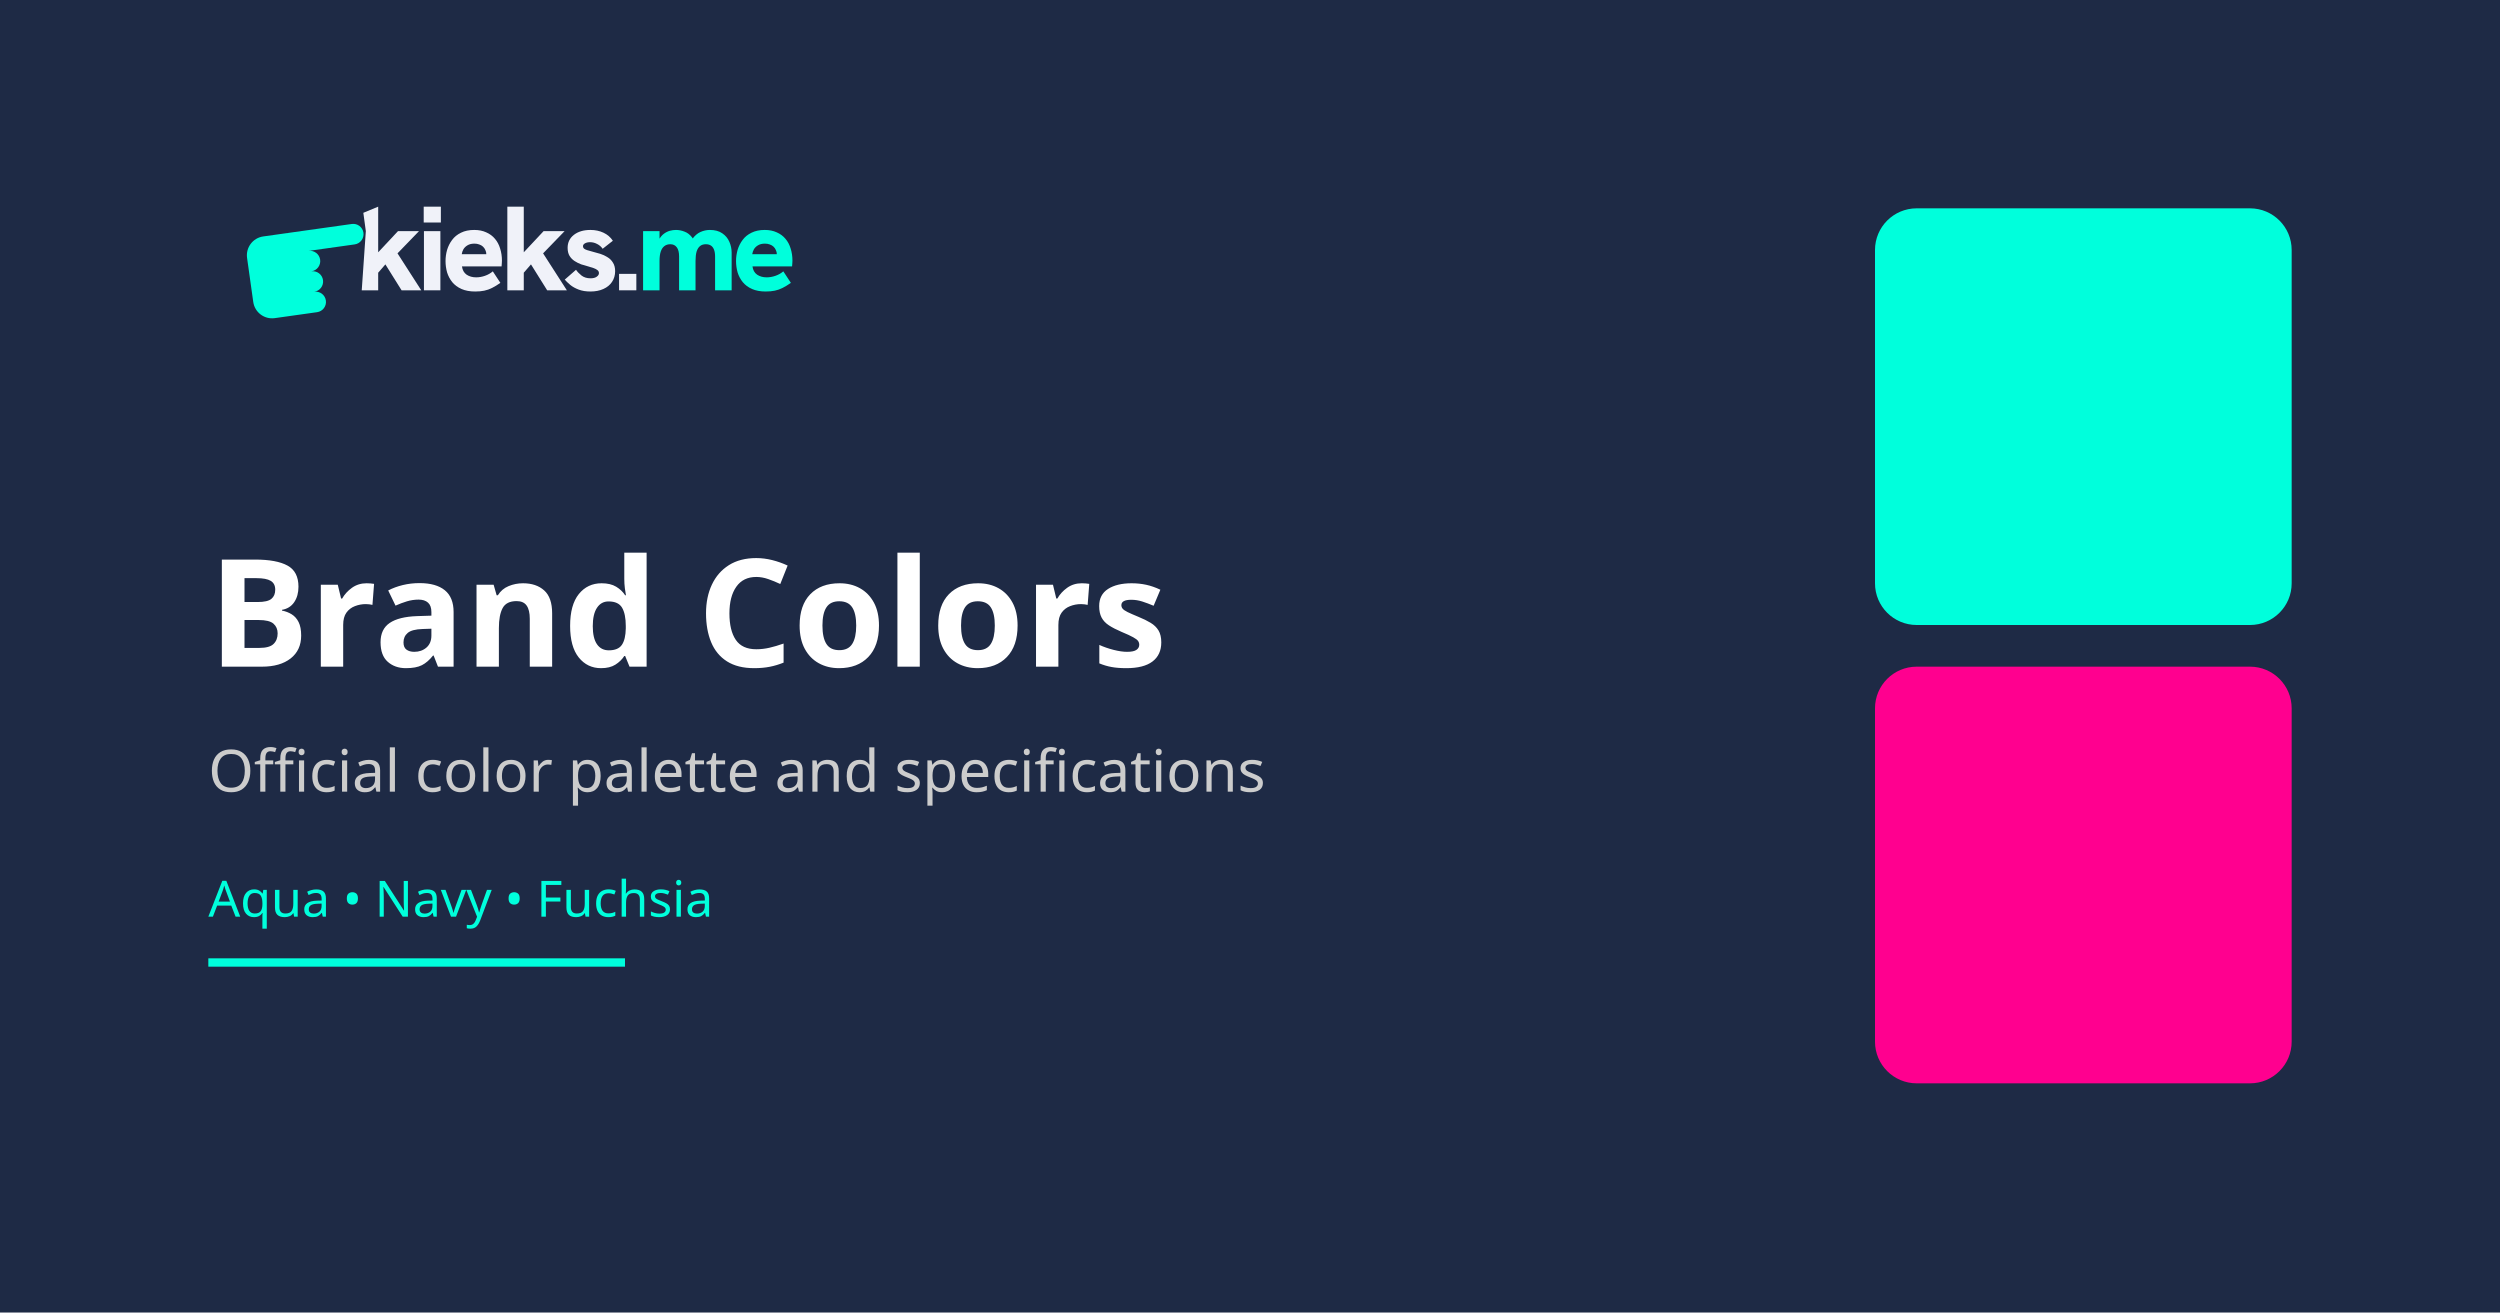
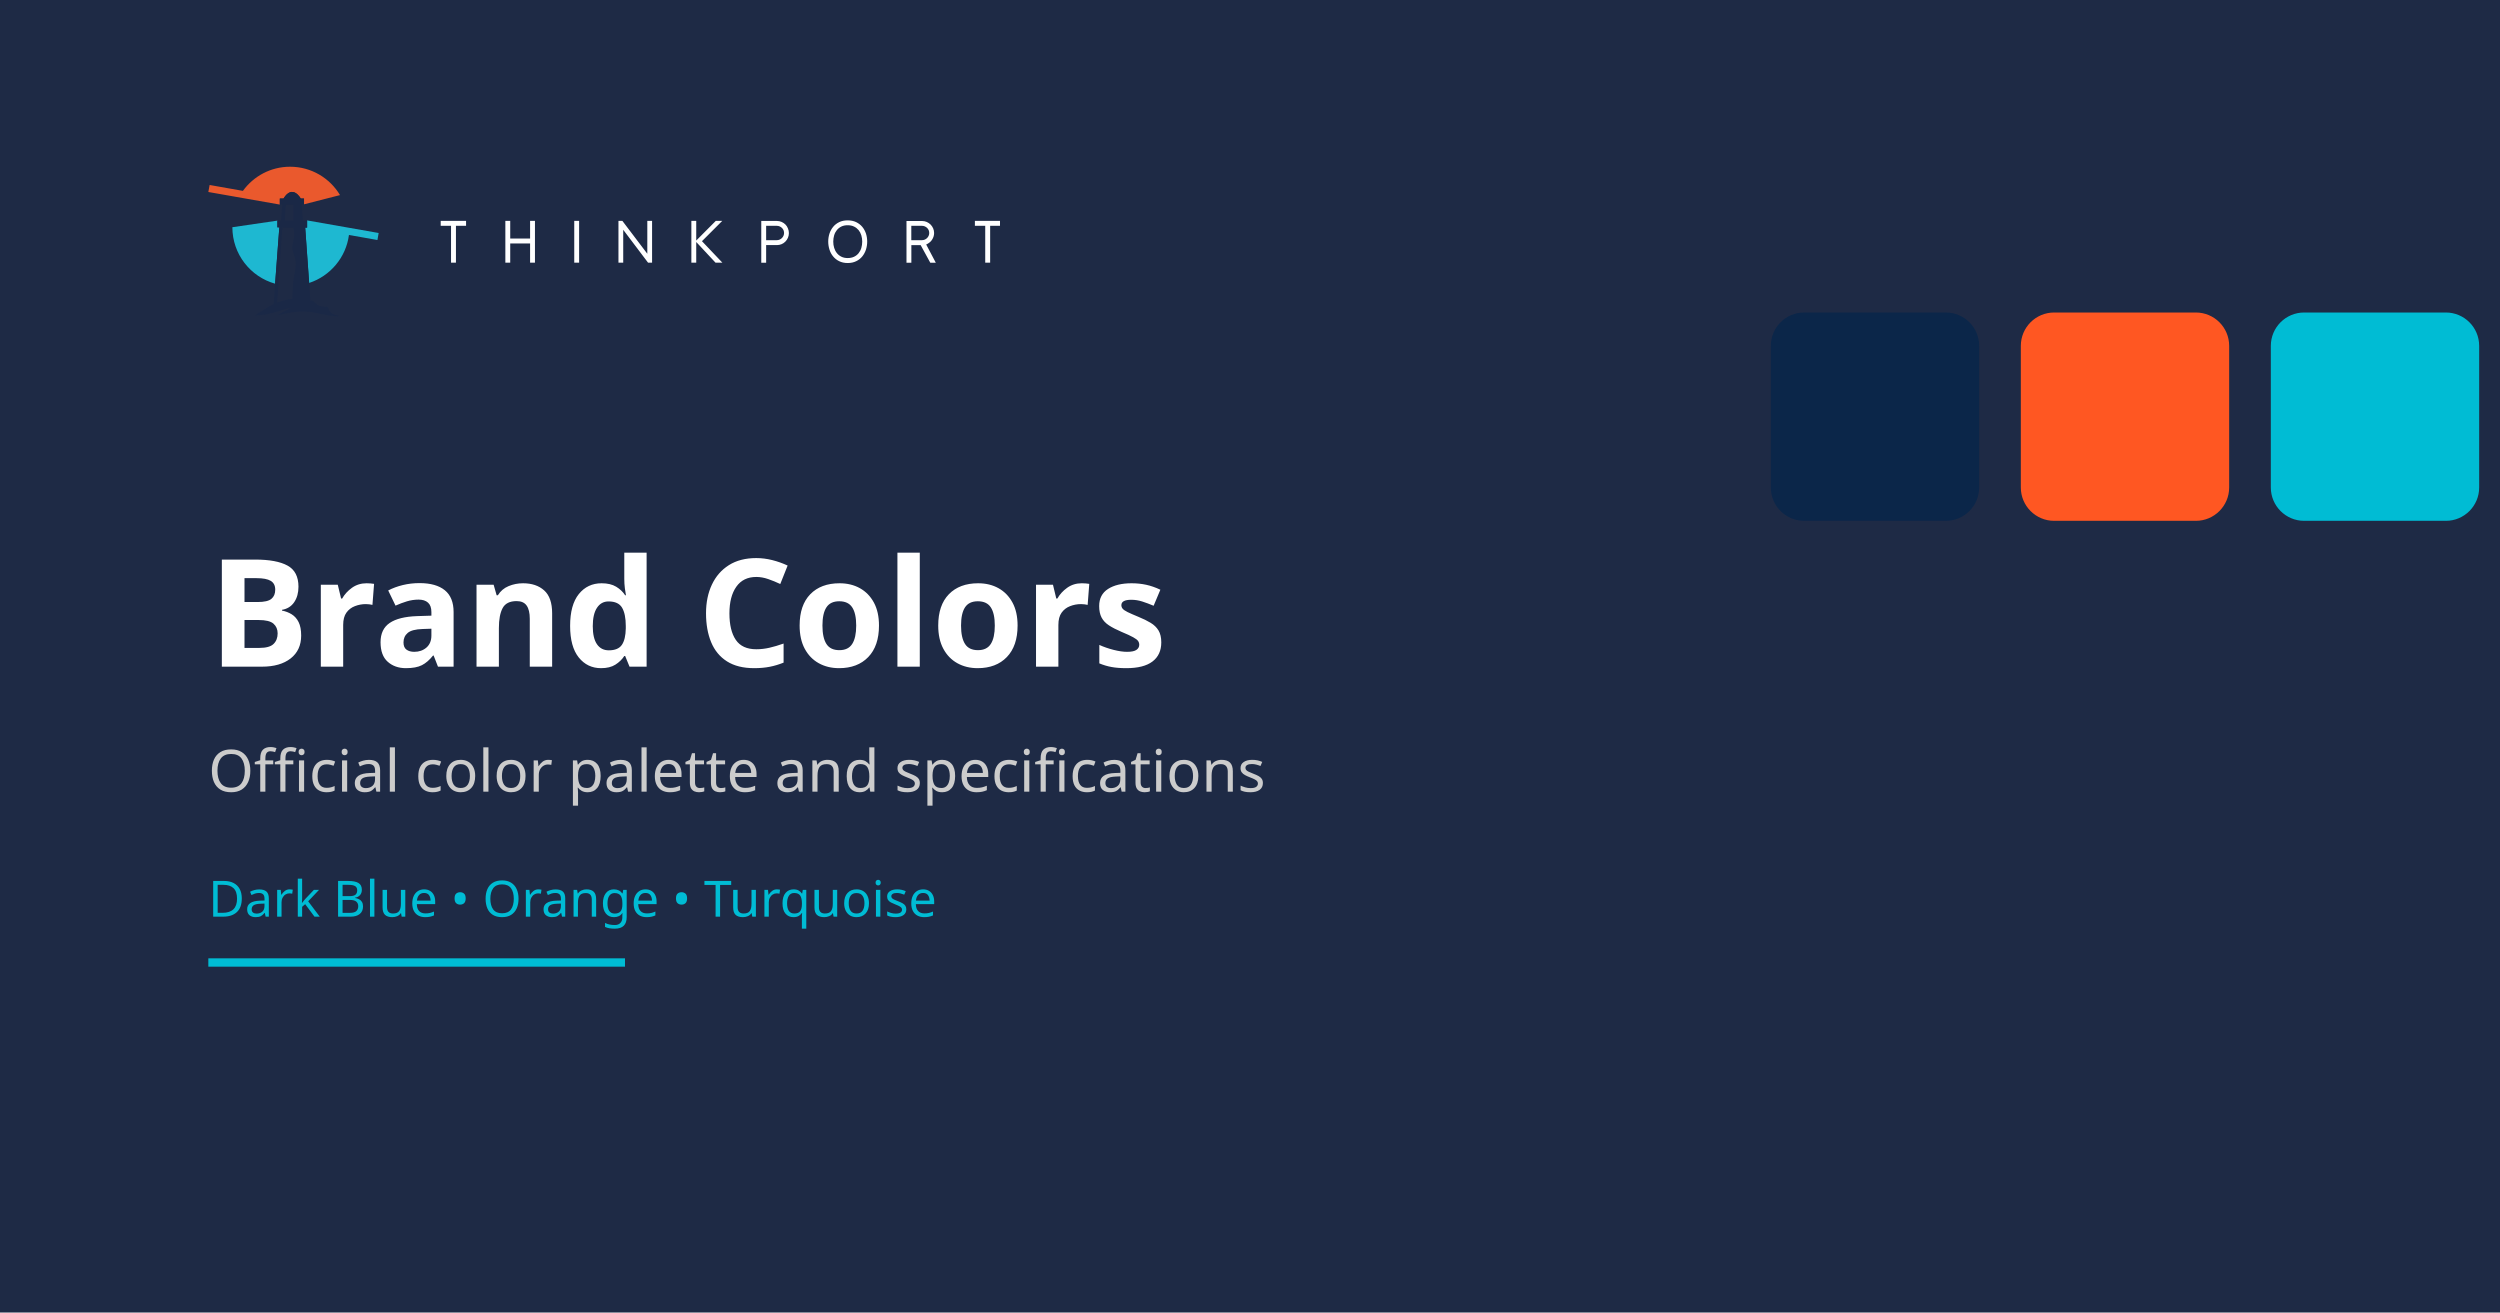
<svg xmlns="http://www.w3.org/2000/svg" width="1200" height="630" viewBox="0 0 1200 630" fill="none">
  <rect width="1200" height="630" fill="#1E2A45" />
-   <rect x="900" y="100" width="200" height="200" rx="20" fill="#00FFDC" />
-   <rect x="900" y="320" width="200" height="200" rx="20" fill="#FF008F" />
+   <rect x="850" y="150" width="100" height="100" rx="16" fill="#0B2649" />
+   <rect x="970" y="150" width="100" height="100" rx="16" fill="#FF5722" />
+   <rect x="1090" y="150" width="100" height="100" rx="16" fill="#00BCD4" />
  <g transform="translate(100, 80)">
-     <svg width="300" height="90" viewBox="0 0 500 150" fill="none">
-       <path d="M445.881 99.872C441.657 99.872 438.009 99.2 434.937 97.856C431.929 96.512 429.465 94.688 427.545 92.384C425.689 90.08 424.313 87.488 423.417 84.608C422.585 81.664 422.169 78.624 422.169 75.488C422.169 72.48 422.585 69.504 423.417 66.56C424.313 63.616 425.657 60.96 427.449 58.592C429.241 56.16 431.609 54.24 434.553 52.832C437.497 51.36 441.017 50.624 445.113 50.624C448.761 50.624 451.961 51.264 454.713 52.544C457.529 53.76 459.865 55.488 461.721 57.728C463.577 59.904 464.953 62.496 465.849 65.504C466.809 68.512 467.289 71.744 467.289 75.2C467.289 75.776 467.257 76.448 467.193 77.216C467.193 77.984 467.129 78.848 467.001 79.808H435.321C435.705 82.752 436.953 84.96 439.065 86.432C441.177 87.84 443.705 88.544 446.649 88.544C449.017 88.544 451.385 88.128 453.753 87.296C456.121 86.464 458.201 85.28 459.993 83.744L466.041 92.96C463.673 94.624 461.465 95.968 459.417 96.992C457.433 98.016 455.353 98.752 453.177 99.2C451.065 99.648 448.633 99.872 445.881 99.872ZM454.329 73.184C454.457 72.672 454.553 72.16 454.617 71.648C454.745 71.136 454.809 70.656 454.809 70.208C454.809 68.928 454.553 67.776 454.041 66.752C453.593 65.664 452.953 64.736 452.121 63.968C451.289 63.2 450.297 62.624 449.145 62.24C447.993 61.792 446.713 61.568 445.305 61.568C443.065 61.568 441.209 62.016 439.737 62.912C438.329 63.744 437.241 64.8 436.473 66.08C435.769 67.36 435.321 68.672 435.129 70.016H458.745L454.329 73.184Z" fill="#00FFDC" />
-       <path d="M347.802 98.912V51.584H360.954V63.968L358.074 66.656C358.522 63.392 359.29 60.704 360.378 58.592C361.53 56.48 362.874 54.848 364.41 53.696C365.946 52.544 367.546 51.744 369.21 51.296C370.874 50.848 372.506 50.624 374.106 50.624C376.41 50.624 378.682 51.072 380.922 51.968C383.226 52.8 385.242 54.336 386.97 56.576C388.698 58.816 389.914 61.984 390.618 66.08L382.65 69.344C383.61 64.48 385.082 60.704 387.066 58.016C389.05 55.264 391.258 53.344 393.69 52.256C396.186 51.168 398.682 50.624 401.178 50.624C405.274 50.624 408.602 51.52 411.162 53.312C413.722 55.04 415.61 57.312 416.826 60.128C418.042 62.88 418.65 65.76 418.65 68.768V98.912H405.402V71.936C405.402 69.696 405.114 67.84 404.538 66.368C403.962 64.896 403.13 63.808 402.042 63.104C400.954 62.4 399.61 62.048 398.01 62.048C396.154 62.048 394.618 62.528 393.402 63.488C392.186 64.448 391.258 65.92 390.618 67.904C390.042 69.888 389.754 72.416 389.754 75.488V98.912H376.602V71.84C376.602 68.576 375.994 66.144 374.778 64.544C373.562 62.88 371.834 62.048 369.594 62.048C367.674 62.048 366.074 62.56 364.794 63.584C363.514 64.544 362.554 66.016 361.914 68C361.274 69.92 360.954 72.416 360.954 75.488V98.912H347.802Z" fill="#00FFDC" />
-       <path d="M328.58 98.912V85.76H342.404V98.912H328.58Z" fill="#F0F2F9" />
-       <path d="M305.667 99.872C302.083 99.872 298.947 99.36 296.259 98.336C293.571 97.312 291.331 96.064 289.539 94.592C287.747 93.056 286.275 91.648 285.123 90.368L294.147 82.496C295.235 84.096 296.707 85.632 298.563 87.104C300.483 88.576 302.883 89.312 305.763 89.312C307.875 89.312 309.507 88.896 310.659 88.064C311.875 87.232 312.483 86.272 312.483 85.184C312.483 84.16 312.099 83.36 311.331 82.784C310.563 82.144 309.539 81.6 308.259 81.152C306.979 80.704 305.539 80.256 303.939 79.808C302.147 79.36 300.291 78.816 298.371 78.176C296.451 77.472 294.659 76.576 292.995 75.488C291.331 74.4 289.987 73.024 288.963 71.36C287.939 69.632 287.427 67.488 287.427 64.928C287.427 60.64 289.091 57.184 292.419 54.56C295.811 51.936 300.227 50.624 305.667 50.624C309.507 50.624 312.995 51.36 316.131 52.832C319.267 54.304 321.763 56.448 323.619 59.264L315.459 65.696C314.307 64.032 312.835 62.752 311.043 61.856C309.251 60.896 307.363 60.416 305.379 60.416C303.715 60.416 302.339 60.736 301.251 61.376C300.227 61.952 299.715 62.72 299.715 63.68C299.715 64.384 299.971 64.992 300.483 65.504C300.995 65.952 301.827 66.368 302.979 66.752C304.131 67.136 305.699 67.584 307.683 68.096C309.539 68.544 311.491 69.088 313.539 69.728C315.587 70.368 317.507 71.264 319.299 72.416C321.155 73.504 322.627 74.976 323.715 76.832C324.867 78.624 325.443 80.896 325.443 83.648C325.443 86.848 324.611 89.696 322.947 92.192C321.347 94.624 319.043 96.512 316.035 97.856C313.091 99.2 309.635 99.872 305.667 99.872Z" fill="#F0F2F9" />
-       <path d="M271.074 98.912L258.114 78.176L251.394 85.952V69.536L268.194 51.584H284.994L267.81 69.344L286.818 98.912H271.074ZM239.202 98.912V32H252.354V98.912H239.202Z" fill="#F0F2F9" />
-       <path d="M213.475 99.872C209.251 99.872 205.603 99.2 202.531 97.856C199.523 96.512 197.059 94.688 195.139 92.384C193.283 90.08 191.907 87.488 191.011 84.608C190.179 81.664 189.763 78.624 189.763 75.488C189.763 72.48 190.179 69.504 191.011 66.56C191.907 63.616 193.251 60.96 195.043 58.592C196.835 56.16 199.203 54.24 202.147 52.832C205.091 51.36 208.611 50.624 212.707 50.624C216.355 50.624 219.555 51.264 222.307 52.544C225.123 53.76 227.459 55.488 229.315 57.728C231.171 59.904 232.547 62.496 233.443 65.504C234.403 68.512 234.883 71.744 234.883 75.2C234.883 75.776 234.851 76.448 234.787 77.216C234.787 77.984 234.723 78.848 234.595 79.808H202.915C203.299 82.752 204.547 84.96 206.659 86.432C208.771 87.84 211.299 88.544 214.243 88.544C216.611 88.544 218.979 88.128 221.347 87.296C223.715 86.464 225.795 85.28 227.587 83.744L233.635 92.96C231.267 94.624 229.059 95.968 227.011 96.992C225.027 98.016 222.947 98.752 220.771 99.2C218.659 99.648 216.227 99.872 213.475 99.872ZM221.923 73.184C222.051 72.672 222.147 72.16 222.211 71.648C222.339 71.136 222.403 70.656 222.403 70.208C222.403 68.928 222.147 67.776 221.635 66.752C221.187 65.664 220.547 64.736 219.715 63.968C218.883 63.2 217.891 62.624 216.739 62.24C215.587 61.792 214.307 61.568 212.899 61.568C210.659 61.568 208.803 62.016 207.331 62.912C205.923 63.744 204.835 64.8 204.067 66.08C203.363 67.36 202.915 68.672 202.723 70.016H226.339L221.923 73.184Z" fill="#F0F2F9" />
-       <path d="M172.488 98.912V51.584H185.64V98.912H172.488ZM172.296 44.672V32H186.024V44.672H172.296Z" fill="#F0F2F9" />
-       <path d="M154.599 98.912L141.639 78.176L134.919 85.952V69.536L151.719 51.584H168.519L151.335 69.344L170.343 98.912H154.599ZM122.727 98.912L126 51.584L124 36.912L135.879 32V98.912H122.727Z" fill="#F0F2F9" />
-       <path d="M43.943 55.818C35.62 56.989 29.822 64.691 30.991 73.02L35.933 108.213C37.103 116.543 44.797 122.347 53.12 121.176L87.024 116.406C91.532 115.772 94.673 111.601 94.04 107.089C93.406 102.577 89.238 99.433 84.73 100.067C89.238 99.433 92.379 95.261 91.745 90.749C91.112 86.237 86.944 83.094 82.436 83.728C86.944 83.094 90.085 78.922 89.451 74.41C88.817 69.898 84.65 66.754 80.142 67.388L117.081 62.192C121.589 61.558 124.73 57.386 124.096 52.874C123.463 48.362 119.295 45.218 114.787 45.853L64.244 52.962C63.944 53.005 63.651 53.062 63.364 53.135C62.961 53.159 62.557 53.2 62.151 53.257L43.943 55.818Z" fill="#00FFDC" />
+     <svg width="380" height="72" viewBox="0 0 1479 280" fill="none">
+       <path fill="#FFFFFF" d="M820.1 162.6l-46.4-61.2-.2-.2h-7.3v78h8.9v-61.4l46.2 61.2.1.2h7.6v-78h-8.9zM683.6 101.2h9.1v78h-9.1zM601.1 134.1H564v-32.9h-9.1v78h9.1v-35.9h37.1v35.9h9.1v-78h-9.1zM434.1 110.4h19.3v68.8h9.2v-68.8h18.9v-9.2h-47.4zM960.1 101.2H948l-36.5 36.7v-36.7h-9.1v78h9.1v-38.6l35.9 38.5.1.1h12.8l-38.1-40.1zM1346.6 142.1c1.9-1.4 3.6-3 4.9-4.9 1.3-1.9 2.4-4 3.2-6.2.8-2.3 1.2-4.7 1.2-7.1 0-3.1-.6-6.1-1.8-8.8-1.2-2.7-2.8-5.1-4.8-7.1s-4.4-3.6-7.1-4.8c-2.7-1.2-5.7-1.8-8.7-1.8h-29.2v78h9.1v-32.9h17.4l18 32.9h10.3l-18-34.1c1.9-.9 3.8-1.9 5.5-3.2zm.2-18.3c0 1.8-.4 3.6-1.1 5.2-.7 1.6-1.7 3-2.9 4.2-1.2 1.2-2.6 2.2-4.2 2.9-1.6.7-3.4 1.1-5.2 1.1h-20.1v-26.8h20.1c1.8 0 3.6.4 5.2 1.1 1.6.7 3.1 1.7 4.3 2.9 1.2 1.2 2.2 2.6 2.9 4.2.6 1.7 1 3.4 1 5.2zM1432.1 101.2v9.2h19.3v68.8h9.2v-68.8h18.9v-9.2zM1221.7 112.3c-3-3.6-6.9-6.6-11.4-8.8-4.6-2.2-9.9-3.3-15.9-3.3s-11.3 1.1-15.8 3.3c-4.5 2.2-8.3 5.1-11.3 8.8-3 3.6-5.3 7.9-6.9 12.6-1.5 4.7-2.3 9.7-2.3 14.9 0 5.2.8 10.2 2.3 15 1.5 4.8 3.8 9.1 6.9 12.8 3 3.7 6.8 6.7 11.3 8.9 4.5 2.2 9.8 3.4 15.8 3.4s11.3-1.1 15.9-3.4c4.6-2.2 8.4-5.2 11.4-8.9s5.3-8 6.9-12.8c1.5-4.8 2.3-9.8 2.3-15 0-5.2-.8-10.2-2.3-14.9-1.6-4.7-3.9-9-6.9-12.6zm-.1 27.6c0 4.2-.6 8.2-1.7 11.9-1.1 3.7-2.9 7-5.1 9.8-2.3 2.8-5.1 5-8.5 6.6s-7.4 2.4-11.9 2.4c-4.4 0-8.4-.8-11.7-2.5-3.3-1.6-6.2-3.9-8.4-6.7-2.3-2.8-4-6.1-5.1-9.8-1.2-3.7-1.7-7.7-1.7-11.8s.6-8.1 1.7-11.8c1.1-3.7 2.9-7 5.1-9.7 2.3-2.8 5.1-5 8.4-6.6 3.3-1.6 7.3-2.4 11.7-2.4 4.5 0 8.5.8 11.9 2.5 3.4 1.6 6.2 3.9 8.5 6.6 2.3 2.8 4 6 5.1 9.7 1.1 3.7 1.7 7.7 1.7 11.8zM1078.1 107.9c-2-2-4.4-3.6-7.1-4.8-2.7-1.2-5.7-1.8-8.7-1.8H1033v78h9.1v-32.9h20.1c3.1 0 6-.6 8.7-1.7s5.1-2.8 7.1-4.8 3.6-4.4 4.8-7.1c1.2-2.7 1.8-5.7 1.8-8.8s-.6-6.1-1.8-8.8c-1.1-2.9-2.7-5.3-4.7-7.3zm-2.5 15.9c0 1.8-.4 3.6-1.1 5.2-.7 1.6-1.7 3-2.9 4.2-1.2 1.2-2.6 2.2-4.2 2.9-1.6.7-3.4 1.1-5.2 1.1h-20.1v-26.8h20.1c1.8 0 3.6.4 5.2 1.1 1.6.7 3.1 1.7 4.3 2.9 1.2 1.2 2.2 2.6 2.9 4.2.6 1.7 1 3.4 1 5.2z" />
+       <path fill="none" d="M158.9 71h-14.1l-2 29.6h16.1zM157.8 224.2c1.4-22.2 5.5-29.7 5.5-43.2 0-13.5-6.4-19.8-6.4-30.6 0-7.9 2.8-12.6 3.7-22.6.3-2.7-.3-7.4-1.7-13.9h-20.5l-9.9 139.8c7.2-2.8 16.7-5.5 28.6-7.1-.1-6.2.2-13.7.7-22.4z" />
+       <path fill="#1eb8d1" d="M130.9 220.1v-.4.4z" />
+       <path fill="#ea592d" d="M133.6 59.4h6.9c17.1-27.7 32.2 0 32.2 0h6.1v10.8L246 53c-19-31.8-53.7-53-93.3-53-36.2 0-68.3 17.8-88.1 45.1l-62.2-11L0 47.2l133.6 23.5V59.4z" />
+       <path fill="#1eb8d1" d="M184.6 100.3v13.4H181l7.4 103.4c39.3-12.9 68.8-47.5 74.3-89.6l53.2 9.4 2.3-13.1-133.6-23.5zM124.7 218.5l7.9-105.3H129v-12.5L44.9 113c0 50.2 33.7 92.6 79.8 105.5z" />
+       <path fill="#1a2846" d="M223.9 263.4c-.2-.9-3.4-1.9-5.2-1.9-8 .2-14.3-2-19.2-7.2-2.2-2.4-4.7-4.7-8.9-4.2l-9.7-136.4h3.6v-13.4h-8l-1.9-30.1h4.1V59.4h-6.1s-15.1-27.7-32.2 0h-6.9v11.3h4.8l-2.5 30H129v12.5h3.7l-10.8 143.6c-1.1.5-2.1 1-3 1.5-2.4 1.1-7.3 4.1-12.7 7.3-4.2 2.4-8.3 5.1-12.5 7.8-2.4 1.5-4.5 2.8-5.7 3.6l.3.9c24.5-.3 44.5-9.7 66.2-14.6-7.8 4.3-15.6 8.6-24.6 13.7 2.3-.3 3-.2 3.6-.4 16-4 32.5-6.7 49.1-6.1 10.1.3 19.9 2.7 29.7 4.9 9.9 2.2 19.8 3.3 29.9 4.5.3-.6.5-1.2.8-1.7-10.9-1.6-17.4-6.3-19.1-14.8zM144.8 71h14.1v29.5h-16.1l2-29.5zm13 153.2c-.6 8.7-.8 16.1-.7 22.5-11.9 1.6-21.4 4.3-28.6 7.1l9.9-139.8h20.5c1.4 6.5 1.9 11.2 1.7 13.9-.9 10-3.7 14.7-3.7 22.6 0 10.8 6.4 17.1 6.4 30.6s-4 20.9-5.5 43.1z" />
    </svg>
  </g>
  <text x="100" y="320" font-family="'Hanken Grotesk', sans-serif" font-size="72" font-weight="700" fill="#FFFFFF">
    Brand Colors
  </text>
  <text x="100" y="380" font-family="'Source Sans 3', sans-serif" font-size="28" font-weight="400" fill="#CCCCCC">
    Official color palette and specifications
  </text>
-   <text x="100" y="440" font-family="'Source Sans 3', sans-serif" font-size="24" font-weight="400" fill="#00FFDC">
-     Aqua • Navy • Fuchsia
+   <text x="100" y="440" font-family="'Source Sans 3', sans-serif" font-size="24" font-weight="400" fill="#00BCD4">
+     Dark Blue • Orange • Turquoise
  </text>
-   <rect x="100" y="460" width="200" height="4" fill="#00FFDC" />
+   <rect x="100" y="460" width="200" height="4" fill="#00BCD4" />
</svg>
